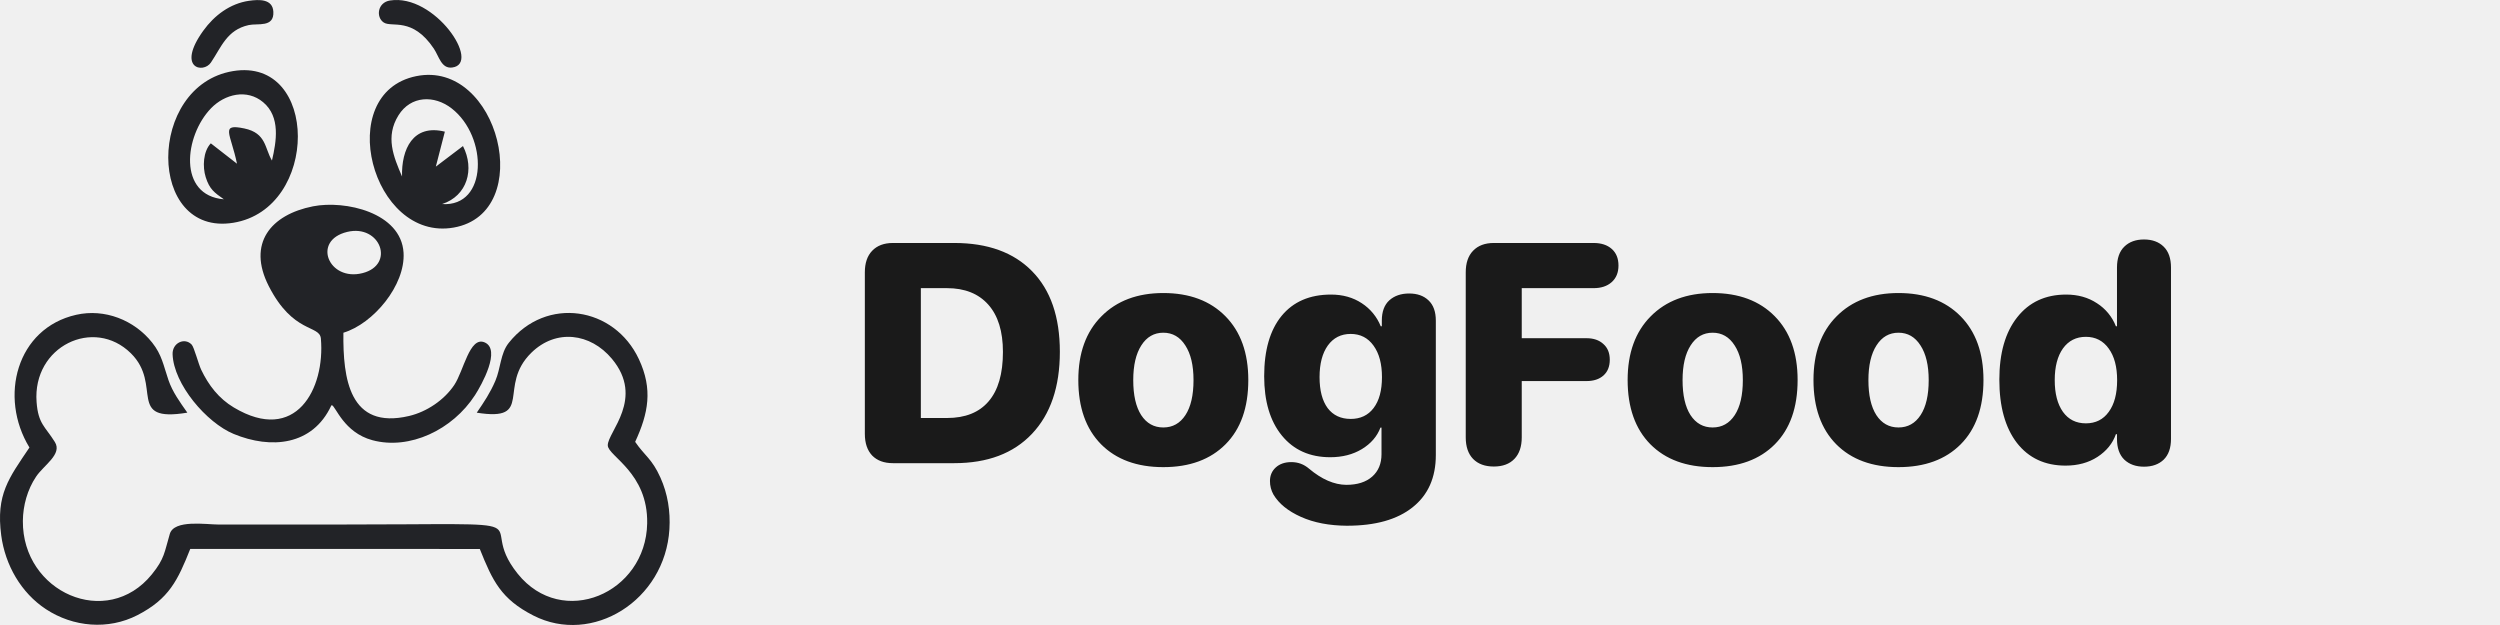
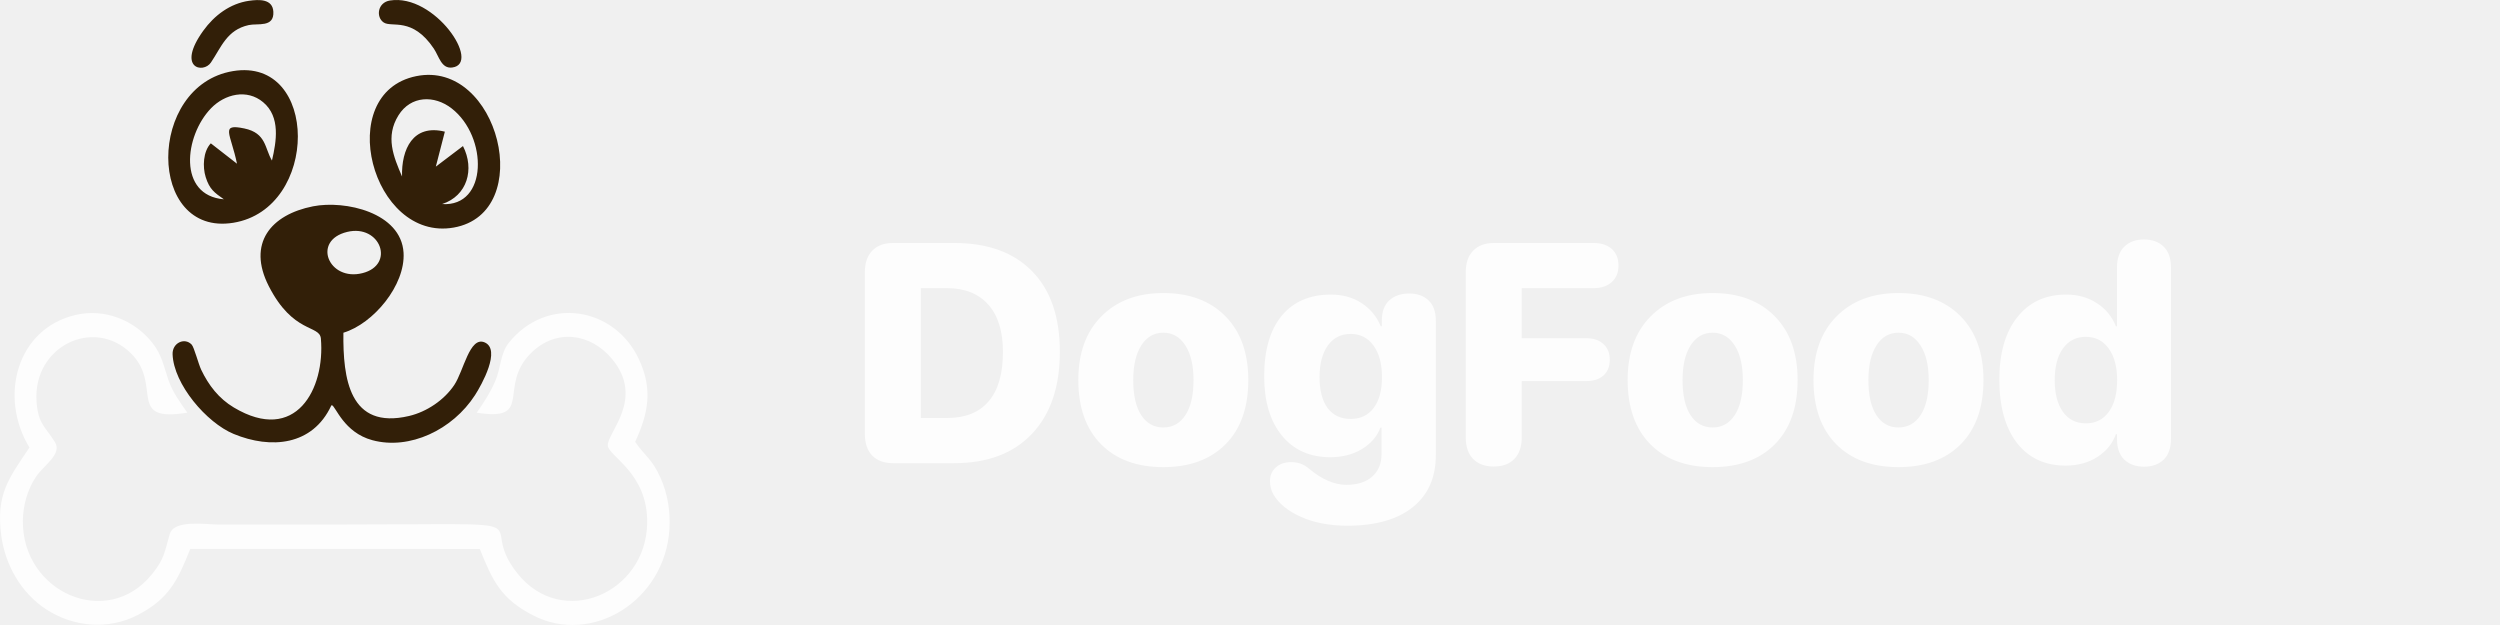
- <svg xmlns="http://www.w3.org/2000/svg" width="224" height="56" fill="none">
-   <path fill-rule="evenodd" clip-rule="evenodd" d="M2.638 40.097c-1.84 2.74-3.016 4.195-2.527 7.88.352 2.646 1.775 5.14 4.005 6.605 2.442 1.606 5.58 1.884 8.204.532 2.83-1.46 3.606-3.115 4.726-5.93l25.944.004c1.147 2.867 1.907 4.483 4.797 5.962 5.271 2.697 11.807-1.331 12.193-7.744.096-1.592-.152-3.16-.806-4.615-.762-1.697-1.392-1.926-2.263-3.2 1.187-2.573 1.596-4.71.332-7.412-2.2-4.704-8.293-5.68-11.66-1.456-.754.945-.718 2.282-1.201 3.404-.464 1.079-1.01 1.895-1.665 2.849 5.193.828 1.806-2.361 4.901-5.38 2.209-2.153 5.282-1.755 7.207.55 2.974 3.562-.398 6.581-.368 7.76.024.97 3.614 2.446 3.53 6.988-.117 6.288-7.613 9.479-11.601 4.513-4.132-5.145 4.25-4.408-16.474-4.408H19.599c-1.113 0-3.996-.471-4.384.839-.485 1.636-.46 2.21-1.612 3.628-4.03 4.963-11.61 1.595-11.554-4.79.012-1.388.41-2.814 1.183-3.967.703-1.048 2.365-2.009 1.687-3.1-.877-1.41-1.493-1.61-1.641-3.582-.376-5.009 5.138-7.638 8.447-4.375 2.887 2.847-.463 6.235 5.061 5.322-.66-.938-1.33-1.857-1.694-2.923-.448-1.31-.582-2.257-1.46-3.358-1.615-2.024-4.255-3.062-6.802-2.488-5.343 1.205-6.96 7.36-4.192 11.892Z" fill="#222327" />
-   <path fill-rule="evenodd" clip-rule="evenodd" d="M31.113 20.778c2.955-.71 4.331 2.939 1.368 3.694-3.025.77-4.575-2.925-1.368-3.694Zm-1.436 15.57.057-.047c.355.118 1.074 2.45 3.629 3.14 3.334.901 7.19-.925 9.2-4.041.576-.894 2.374-4.094.848-4.727-1.335-.553-1.863 2.555-2.707 3.82-.906 1.357-2.478 2.409-4.051 2.779-5.36 1.262-5.933-3.37-5.884-7.46 2.673-.801 5.566-4.253 5.39-7.169-.218-3.61-5.248-4.722-8.114-4.157-3.778.746-5.913 3.314-3.97 7.137 2.19 4.304 4.568 3.462 4.676 4.714.39 4.5-2.242 9.497-7.803 6.172-1.339-.801-2.254-1.98-2.921-3.38-.248-.52-.633-2.017-.852-2.252-.629-.671-1.747-.158-1.711.862.095 2.693 3.05 6.142 5.475 7.143 3.34 1.38 7.065 1.05 8.738-2.533ZM36.023 15.816c-.769-1.787-1.513-3.565-.319-5.484 1.1-1.767 3.207-1.83 4.765-.617 3.262 2.537 3.258 8.844-.86 8.569 2.257-.734 2.936-3.114 1.874-5.198L39.05 14.93l.809-3.133c-2.867-.712-3.903 1.59-3.836 4.018Zm1.27-8.993c-7.47 1.52-3.982 14.869 3.364 13.566 7.44-1.32 4.027-15.07-3.364-13.566ZM21.235 14.669l-2.346-1.826c-.689.723-.748 2.098-.46 3.021.343 1.099.78 1.394 1.63 1.993-4.148-.343-3.544-5.691-1.147-8.16 1.23-1.266 3.21-1.76 4.668-.537 1.567 1.312 1.187 3.522.787 5.225-.655-1.09-.491-2.46-2.474-2.875-2.207-.461-1.22.438-.658 3.159ZM20.88 6.37c-7.76 1.284-7.727 14.85.025 13.59 7.732-1.258 7.697-14.867-.025-13.59ZM34.938.046c-1.114.18-1.272 1.493-.557 1.969.725.482 2.558-.535 4.487 2.336.474.706.674 1.82 1.645 1.699 2.663-.332-1.566-6.65-5.575-6.004ZM22.32.07c-1.714.247-3.12 1.312-4.112 2.69-2.42 3.369.005 3.86.691 2.842.937-1.39 1.431-2.925 3.384-3.355.81-.178 2.282.246 2.21-1.19-.06-1.182-1.317-1.11-2.174-.986Z" fill="#222327" />
-   <path d="M80.006 41.5c-.793 0-1.413-.228-1.86-.684-.437-.464-.656-1.112-.656-1.941V24.396c0-.829.219-1.472.657-1.927.446-.465 1.066-.698 1.859-.698h5.496c2.999 0 5.323.844 6.973 2.53 1.659 1.686 2.488 4.092 2.488 7.219 0 3.144-.834 5.596-2.502 7.355-1.659 1.75-3.979 2.625-6.959 2.625h-5.496Zm2.502-4.047h2.338c1.64 0 2.885-.497 3.732-1.49.857-.994 1.285-2.47 1.285-4.43 0-1.84-.437-3.254-1.312-4.238-.875-.985-2.11-1.477-3.705-1.477h-2.338v11.635Zm27.303 2.352c-1.359 1.367-3.218 2.05-5.579 2.05-2.36 0-4.22-.683-5.578-2.05-1.358-1.377-2.037-3.295-2.037-5.756 0-2.415.688-4.316 2.065-5.701 1.376-1.395 3.226-2.092 5.55-2.092 2.343 0 4.198.693 5.565 2.078 1.367 1.385 2.051 3.29 2.051 5.715 0 2.47-.679 4.389-2.037 5.756Zm-7.561-2.612c.483.739 1.144 1.108 1.982 1.108.839 0 1.5-.37 1.983-1.108.483-.738.724-1.782.724-3.13 0-1.331-.246-2.37-.738-3.118-.483-.756-1.139-1.134-1.969-1.134-.829 0-1.485.378-1.968 1.134-.483.748-.725 1.787-.725 3.117 0 1.35.237 2.393.711 3.131Zm18.443 9.913c-1.595-.01-2.971-.274-4.129-.794-1.157-.519-1.977-1.184-2.46-1.996a2.443 2.443 0 0 1-.315-1.216c0-.493.173-.898.52-1.217.355-.32.82-.479 1.394-.479.602 0 1.13.196 1.586.588 1.139.957 2.251 1.44 3.336 1.45.993 0 1.768-.247 2.324-.739.556-.492.834-1.162.834-2.01v-2.378h-.095c-.301.792-.857 1.435-1.668 1.927-.803.483-1.746.725-2.831.725-1.832 0-3.276-.647-4.334-1.942-1.057-1.294-1.585-3.067-1.585-5.318 0-2.324.519-4.124 1.558-5.4 1.048-1.276 2.525-1.914 4.43-1.914 1.057 0 1.978.26 2.762.779a4.42 4.42 0 0 1 1.695 2.064h.096v-.506c0-.802.223-1.408.669-1.818.456-.41 1.049-.615 1.778-.615.729 0 1.308.205 1.736.615.438.41.656 1.016.656 1.819v12.044c0 2.015-.692 3.573-2.078 4.676-1.376 1.103-3.336 1.654-5.879 1.654Zm.328-9.57c.875 0 1.559-.324 2.051-.971.502-.657.752-1.582.752-2.776 0-1.185-.25-2.124-.752-2.816-.501-.702-1.185-1.053-2.051-1.053-.865 0-1.549.346-2.05 1.039-.492.693-.739 1.636-.739 2.83 0 1.194.242 2.12.725 2.776.492.647 1.18.97 2.064.97Zm14.67 3.581c-.437.456-1.052.684-1.845.684-.793 0-1.413-.228-1.86-.684-.437-.456-.656-1.098-.656-1.927V24.397c0-.83.219-1.473.656-1.928.447-.465 1.067-.698 1.86-.698h8.941c.684 0 1.226.178 1.627.534.401.355.602.852.602 1.49 0 .629-.205 1.126-.616 1.49-.401.356-.938.533-1.613.533h-6.439v4.485h5.797c.638 0 1.143.173 1.517.52.383.337.574.806.574 1.407 0 .602-.187 1.071-.56 1.409-.374.337-.884.505-1.531.505h-5.797v5.046c0 .829-.219 1.471-.657 1.927Zm23.338-1.312c-1.358 1.367-3.217 2.05-5.578 2.05s-4.22-.683-5.578-2.05c-1.358-1.377-2.037-3.295-2.037-5.756 0-2.415.688-4.316 2.064-5.701 1.377-1.395 3.227-2.092 5.551-2.092 2.343 0 4.197.693 5.565 2.078 1.367 1.385 2.05 3.29 2.05 5.715 0 2.47-.679 4.389-2.037 5.756Zm-7.56-2.612c.483.739 1.144 1.108 1.982 1.108.839 0 1.5-.37 1.983-1.108.483-.738.724-1.782.724-3.13 0-1.331-.246-2.37-.738-3.118-.483-.756-1.139-1.134-1.969-1.134-.829 0-1.486.378-1.969 1.134-.483.748-.724 1.787-.724 3.117 0 1.35.237 2.393.711 3.131Zm24.213 2.612c-1.358 1.367-3.218 2.05-5.578 2.05-2.361 0-4.221-.683-5.579-2.05-1.358-1.377-2.037-3.295-2.037-5.756 0-2.415.688-4.316 2.065-5.701 1.376-1.395 3.226-2.092 5.551-2.092 2.342 0 4.197.693 5.564 2.078 1.367 1.385 2.051 3.29 2.051 5.715 0 2.47-.679 4.389-2.037 5.756Zm-7.561-2.612c.483.739 1.144 1.108 1.983 1.108.838 0 1.499-.37 1.982-1.108.483-.738.725-1.782.725-3.13 0-1.331-.247-2.37-.739-3.118-.483-.756-1.139-1.134-1.968-1.134-.83 0-1.486.378-1.969 1.134-.483.748-.725 1.787-.725 3.117 0 1.35.237 2.393.711 3.131Zm16.953 4.526c-1.85 0-3.304-.68-4.361-2.037-1.048-1.367-1.572-3.254-1.572-5.66 0-2.38.533-4.243 1.599-5.592 1.067-1.358 2.53-2.037 4.389-2.037 1.057 0 1.978.26 2.762.779a4.305 4.305 0 0 1 1.695 2.064h.096v-5.263c0-.82.218-1.445.656-1.873.437-.429 1.025-.643 1.764-.643.738 0 1.326.214 1.763.643.438.428.656 1.052.656 1.873v15.353c0 .811-.218 1.431-.656 1.86-.437.419-1.025.629-1.763.629-.73 0-1.317-.21-1.764-.63-.438-.428-.656-1.048-.656-1.859v-.424h-.096c-.292.83-.843 1.509-1.654 2.038-.802.519-1.755.779-2.858.779Zm-.232-4.813c.492.684 1.176 1.026 2.051 1.026.875 0 1.558-.342 2.05-1.026.502-.683.752-1.631.752-2.843 0-1.195-.25-2.138-.752-2.83-.501-.702-1.185-1.053-2.05-1.053-.866 0-1.55.346-2.051 1.039-.492.692-.738 1.64-.738 2.843 0 1.204.246 2.152.738 2.844Z" fill="#1A1A1A" />
+ <svg xmlns="http://www.w3.org/2000/svg" width="224" height="56" viewBox="0 0 224 56" fill="none">
+   <g clip-path="url(#clip0_7311_3877)">
+     <path fill-rule="evenodd" clip-rule="evenodd" d="M2.638 40.097C0.798 42.837 -0.378 44.292 0.111 47.977C0.463 50.623 1.886 53.117 4.116 54.582C6.558 56.188 9.696 56.466 12.32 55.114C15.15 53.654 15.926 51.999 17.046 49.184L42.99 49.188C44.137 52.055 44.897 53.671 47.787 55.15C53.058 57.847 59.594 53.819 59.98 47.406C60.076 45.814 59.828 44.246 59.174 42.791C58.412 41.094 57.782 40.865 56.911 39.591C58.098 37.018 58.507 34.881 57.243 32.179C55.043 27.475 48.95 26.499 45.583 30.723C44.829 31.668 44.865 33.005 44.382 34.127C43.918 35.206 43.372 36.022 42.717 36.976C47.91 37.804 44.523 34.615 47.618 31.596C49.827 29.443 52.9 29.841 54.825 32.146C57.799 35.708 54.427 38.727 54.457 39.906C54.481 40.876 58.071 42.352 57.987 46.894C57.87 53.182 50.374 56.373 46.386 51.407C42.254 46.262 50.636 46.999 29.912 46.999H19.599C18.486 46.999 15.603 46.528 15.215 47.838C14.73 49.474 14.755 50.048 13.603 51.466C9.573 56.429 1.993 53.061 2.049 46.676C2.061 45.288 2.459 43.862 3.232 42.709C3.935 41.661 5.597 40.7 4.919 39.609C4.042 38.199 3.426 37.999 3.278 36.027C2.902 31.018 8.416 28.389 11.725 31.652C14.612 34.499 11.262 37.887 16.786 36.974C16.126 36.036 15.456 35.117 15.092 34.051C14.644 32.741 14.51 31.794 13.632 30.693C12.017 28.669 9.377 27.631 6.83 28.205C1.487 29.41 -0.13 35.565 2.638 40.097V40.097Z" fill="white" fill-opacity="0.85" />
+     <path fill-rule="evenodd" clip-rule="evenodd" d="M31.113 20.778C34.068 20.068 35.444 23.717 32.481 24.472C29.456 25.242 27.906 21.547 31.113 20.778V20.778ZM29.677 36.348L29.734 36.301C30.089 36.419 30.808 38.751 33.363 39.441C36.697 40.342 40.553 38.516 42.563 35.4C43.139 34.506 44.937 31.306 43.411 30.673C42.076 30.12 41.548 33.228 40.704 34.493C39.798 35.85 38.226 36.902 36.653 37.272C31.293 38.534 30.72 33.902 30.769 29.812C33.442 29.011 36.335 25.559 36.159 22.643C35.941 19.033 30.911 17.921 28.045 18.486C24.267 19.232 22.132 21.8 24.075 25.623C26.265 29.927 28.643 29.085 28.751 30.337C29.141 34.837 26.509 39.834 20.948 36.509C19.609 35.708 18.694 34.529 18.027 33.129C17.779 32.609 17.394 31.112 17.175 30.877C16.546 30.206 15.428 30.719 15.464 31.739C15.559 34.432 18.514 37.881 20.939 38.882C24.279 40.262 28.004 39.932 29.677 36.349V36.348ZM36.023 15.816C35.254 14.029 34.51 12.251 35.704 10.332C36.804 8.565 38.911 8.502 40.469 9.715C43.731 12.252 43.727 18.559 39.609 18.284C41.866 17.55 42.545 15.17 41.483 13.086L39.05 14.93L39.859 11.797C36.992 11.085 35.956 13.387 36.023 15.815V15.816ZM37.293 6.823C29.823 8.343 33.311 21.692 40.657 20.389C48.097 19.069 44.684 5.319 37.293 6.823V6.823ZM21.235 14.669L18.889 12.843C18.2 13.566 18.141 14.941 18.429 15.864C18.772 16.963 19.209 17.258 20.059 17.857C15.911 17.514 16.515 12.166 18.912 9.697C20.142 8.431 22.122 7.937 23.58 9.16C25.147 10.472 24.767 12.682 24.367 14.385C23.712 13.295 23.876 11.925 21.893 11.51C19.686 11.049 20.673 11.948 21.235 14.669V14.669ZM20.88 6.37C13.12 7.654 13.153 21.22 20.905 19.96C28.637 18.702 28.602 5.093 20.88 6.37V6.37ZM34.938 0.046C33.824 0.226 33.666 1.539 34.381 2.015C35.106 2.497 36.939 1.48 38.868 4.351C39.342 5.057 39.542 6.171 40.513 6.05C43.176 5.718 38.947 -0.6 34.938 0.046V0.046ZM22.32 0.07C20.606 0.317 19.2 1.382 18.208 2.76C15.788 6.129 18.213 6.62 18.899 5.602C19.836 4.212 20.33 2.677 22.283 2.247C23.093 2.069 24.565 2.493 24.493 1.057C24.433 -0.125 23.176 -0.053 22.319 0.071L22.32 0.07Z" fill="#321F08" />
+     <path d="M80.006 41.5C79.213 41.5 78.593 41.272 78.146 40.816C77.709 40.352 77.49 39.704 77.49 38.875V24.396C77.49 23.567 77.709 22.924 78.147 22.469C78.593 22.004 79.213 21.771 80.006 21.771H85.502C88.501 21.771 90.825 22.615 92.475 24.301C94.134 25.987 94.963 28.393 94.963 31.52C94.963 34.664 94.129 37.116 92.461 38.875C90.802 40.625 88.482 41.5 85.502 41.5H80.006V41.5ZM82.508 37.453H84.846C86.486 37.453 87.731 36.956 88.578 35.963C89.435 34.969 89.863 33.493 89.863 31.533C89.863 29.693 89.426 28.279 88.551 27.295C87.676 26.31 86.441 25.818 84.846 25.818H82.508V37.453ZM109.811 39.805C108.452 41.172 106.593 41.855 104.232 41.855C101.872 41.855 100.012 41.172 98.654 39.805C97.296 38.428 96.617 36.51 96.617 34.049C96.617 31.634 97.305 29.733 98.682 28.348C100.058 26.953 101.908 26.256 104.232 26.256C106.575 26.256 108.43 26.949 109.797 28.334C111.164 29.719 111.848 31.624 111.848 34.049C111.848 36.519 111.169 38.438 109.811 39.805V39.805ZM102.25 37.193C102.733 37.932 103.394 38.301 104.232 38.301C105.071 38.301 105.732 37.931 106.215 37.193C106.698 36.455 106.939 35.411 106.939 34.063C106.939 32.732 106.693 31.693 106.201 30.945C105.718 30.189 105.062 29.811 104.232 29.811C103.403 29.811 102.747 30.189 102.264 30.945C101.781 31.693 101.539 32.732 101.539 34.062C101.539 35.412 101.776 36.455 102.25 37.193V37.193ZM120.693 47.106C119.098 47.096 117.722 46.832 116.564 46.312C115.407 45.793 114.587 45.128 114.104 44.316C113.895 43.945 113.786 43.526 113.789 43.1C113.789 42.607 113.962 42.202 114.309 41.883C114.664 41.563 115.129 41.404 115.703 41.404C116.305 41.404 116.833 41.6 117.289 41.992C118.428 42.949 119.54 43.432 120.625 43.442C121.618 43.442 122.393 43.195 122.949 42.703C123.505 42.211 123.783 41.541 123.783 40.693V38.315H123.688C123.387 39.107 122.831 39.75 122.02 40.242C121.217 40.725 120.274 40.967 119.189 40.967C117.357 40.967 115.913 40.32 114.855 39.025C113.798 37.731 113.27 35.958 113.27 33.707C113.27 31.383 113.789 29.583 114.828 28.307C115.876 27.031 117.353 26.393 119.258 26.393C120.315 26.393 121.236 26.653 122.02 27.172C122.784 27.669 123.376 28.39 123.715 29.236H123.811V28.73C123.811 27.928 124.034 27.322 124.48 26.912C124.936 26.502 125.529 26.297 126.258 26.297C126.987 26.297 127.566 26.502 127.994 26.912C128.432 27.322 128.65 27.928 128.65 28.731V40.775C128.65 42.79 127.958 44.348 126.572 45.451C125.196 46.554 123.236 47.105 120.693 47.105V47.106ZM121.021 37.536C121.896 37.536 122.58 37.212 123.072 36.565C123.574 35.908 123.824 34.983 123.824 33.789C123.824 32.604 123.574 31.665 123.072 30.973C122.571 30.271 121.887 29.92 121.021 29.92C120.156 29.92 119.472 30.266 118.971 30.959C118.479 31.652 118.232 32.595 118.232 33.789C118.232 34.983 118.474 35.909 118.957 36.565C119.449 37.212 120.137 37.535 121.021 37.535V37.536ZM135.691 41.117C135.254 41.573 134.639 41.801 133.846 41.801C133.053 41.801 132.433 41.573 131.986 41.117C131.549 40.661 131.33 40.019 131.33 39.19V24.397C131.33 23.567 131.549 22.924 131.986 22.469C132.433 22.004 133.053 21.771 133.846 21.771H142.787C143.471 21.771 144.013 21.949 144.414 22.305C144.815 22.66 145.016 23.157 145.016 23.795C145.016 24.424 144.811 24.921 144.4 25.285C143.999 25.641 143.462 25.818 142.787 25.818H136.348V30.303H142.145C142.783 30.303 143.288 30.476 143.662 30.823C144.045 31.16 144.236 31.629 144.236 32.23C144.236 32.832 144.049 33.301 143.676 33.639C143.302 33.976 142.792 34.144 142.145 34.144H136.348V39.19C136.348 40.019 136.129 40.661 135.691 41.117V41.117ZM159.029 39.805C157.671 41.172 155.812 41.855 153.451 41.855C151.09 41.855 149.231 41.172 147.873 39.805C146.515 38.428 145.836 36.51 145.836 34.049C145.836 31.634 146.524 29.733 147.9 28.348C149.277 26.953 151.127 26.256 153.451 26.256C155.794 26.256 157.648 26.949 159.016 28.334C160.383 29.719 161.066 31.624 161.066 34.049C161.066 36.519 160.387 38.438 159.029 39.805V39.805ZM151.469 37.193C151.952 37.932 152.613 38.301 153.451 38.301C154.29 38.301 154.951 37.931 155.434 37.193C155.917 36.455 156.158 35.411 156.158 34.063C156.158 32.732 155.912 31.693 155.42 30.945C154.937 30.189 154.281 29.811 153.451 29.811C152.622 29.811 151.965 30.189 151.482 30.945C150.999 31.693 150.758 32.732 150.758 34.062C150.758 35.412 150.995 36.455 151.469 37.193V37.193ZM175.682 39.805C174.324 41.172 172.464 41.855 170.104 41.855C167.743 41.855 165.883 41.172 164.525 39.805C163.167 38.428 162.488 36.51 162.488 34.049C162.488 31.634 163.176 29.733 164.553 28.348C165.929 26.953 167.779 26.256 170.104 26.256C172.446 26.256 174.301 26.949 175.668 28.334C177.035 29.719 177.719 31.624 177.719 34.049C177.719 36.519 177.04 38.438 175.682 39.805V39.805ZM168.121 37.193C168.604 37.932 169.265 38.301 170.104 38.301C170.942 38.301 171.603 37.931 172.086 37.193C172.569 36.455 172.811 35.411 172.811 34.063C172.811 32.732 172.564 31.693 172.072 30.945C171.589 30.189 170.933 29.811 170.104 29.811C169.274 29.811 168.618 30.189 168.135 30.945C167.652 31.693 167.41 32.732 167.41 34.062C167.41 35.412 167.647 36.455 168.121 37.193V37.193ZM185.074 41.719C183.224 41.719 181.77 41.039 180.713 39.682C179.665 38.315 179.141 36.428 179.141 34.022C179.141 31.642 179.674 29.779 180.74 28.43C181.807 27.072 183.27 26.393 185.129 26.393C186.186 26.393 187.107 26.653 187.891 27.172C188.661 27.663 189.254 28.386 189.586 29.236H189.682V23.973C189.682 23.153 189.9 22.528 190.338 22.1C190.775 21.671 191.363 21.457 192.102 21.457C192.84 21.457 193.428 21.671 193.865 22.1C194.303 22.528 194.521 23.152 194.521 23.973V39.326C194.521 40.137 194.303 40.757 193.865 41.186C193.428 41.605 192.84 41.815 192.102 41.815C191.372 41.815 190.785 41.605 190.338 41.185C189.9 40.757 189.682 40.137 189.682 39.326V38.902H189.586C189.294 39.732 188.743 40.411 187.932 40.94C187.13 41.459 186.177 41.719 185.074 41.719V41.719ZM184.842 36.906C185.334 37.59 186.018 37.932 186.893 37.932C187.768 37.932 188.451 37.59 188.943 36.906C189.445 36.223 189.695 35.275 189.695 34.063C189.695 32.868 189.445 31.925 188.943 31.233C188.442 30.531 187.758 30.18 186.893 30.18C186.027 30.18 185.343 30.526 184.842 31.219C184.35 31.911 184.104 32.859 184.104 34.062C184.104 35.266 184.35 36.214 184.842 36.906Z" fill="white" fill-opacity="0.85" />
+   </g>
+   <defs>
+     <clipPath id="clip0_7311_3877">
+       <rect width="224" height="56" fill="white" />
+     </clipPath>
+   </defs>
</svg>
